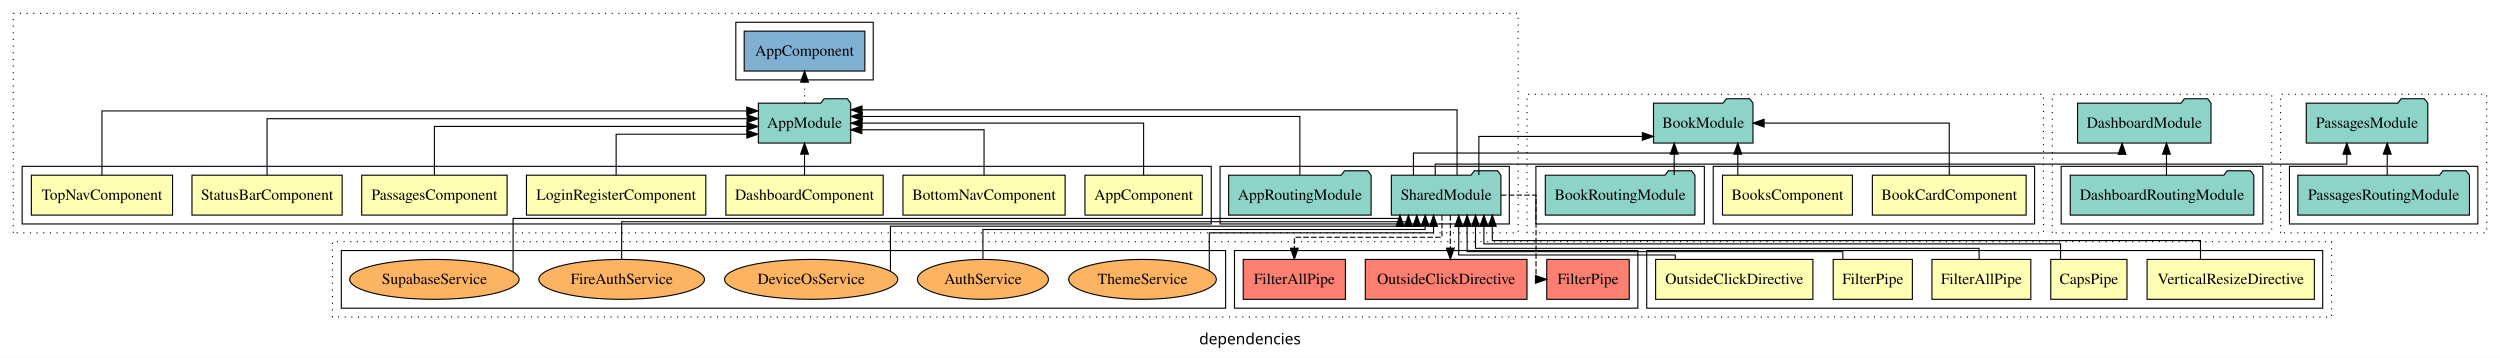
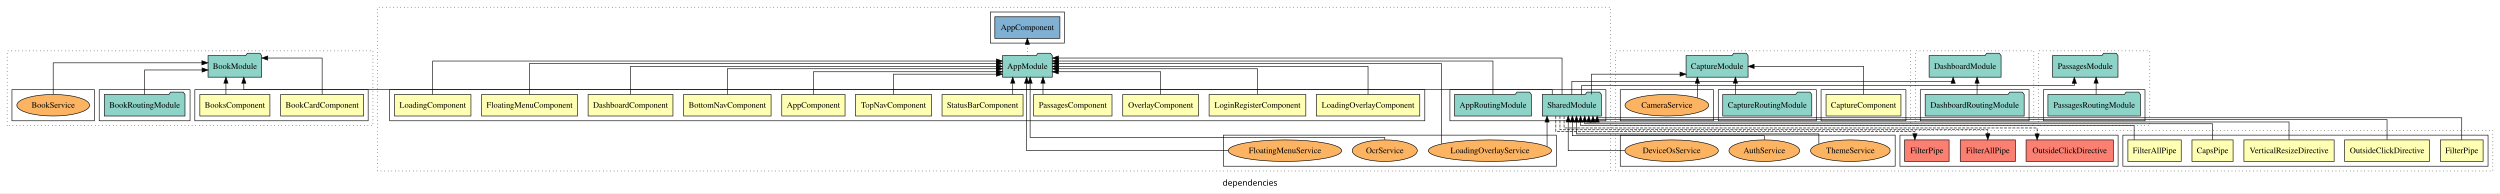
- <svg xmlns="http://www.w3.org/2000/svg" width="2256pt" height="323pt" viewBox="0.00 0.00 2256.00 322.80">
+ <svg xmlns="http://www.w3.org/2000/svg" width="4183pt" height="323pt" viewBox="0.00 0.00 4183.00 322.80">
  <g id="graph0" class="graph" transform="scale(1 1) rotate(0) translate(4 318.8)">
-     <polygon fill="white" stroke="transparent" points="-4,4 -4,-318.8 2252,-318.8 2252,4 -4,4" />
-     <text text-anchor="middle" x="1124" y="-8.2" font-family="sans-serif" font-size="14.00">dependencies</text>
+     <polygon fill="white" stroke="transparent" points="-4,4 -4,-318.8 4179,-318.8 4179,4 -4,4" />
+     <text text-anchor="middle" x="2087.5" y="-8.2" font-family="sans-serif" font-size="14.00">dependencies</text>
    <g id="clust1" class="cluster">
-       <polygon fill="none" stroke="black" stroke-dasharray="1,5" points="8,-108.8 8,-306.8 1366,-306.8 1366,-108.8 8,-108.8" />
+       <polygon fill="none" stroke="black" stroke-dasharray="1,5" points="628,-32.8 628,-306.8 2691,-306.8 2691,-32.8 628,-32.8" />
    </g>
    <g id="clust2" class="cluster">
-       <polygon fill="none" stroke="black" points="16,-116.8 16,-168.8 1089,-168.8 1089,-116.8 16,-116.8" />
-     </g>
-     <g id="clust10" class="cluster">
-       <polygon fill="none" stroke="black" points="1097,-116.8 1097,-168.8 1358,-168.8 1358,-116.8 1097,-116.8" />
-     </g>
-     <g id="clust12" class="cluster">
-       <polygon fill="none" stroke="black" points="660,-246.8 660,-298.8 784,-298.8 784,-246.8 660,-246.8" />
-     </g>
-     <g id="clust20" class="cluster">
-       <polygon fill="none" stroke="black" stroke-dasharray="1,5" points="1374,-108.8 1374,-233.8 1840,-233.8 1840,-108.8 1374,-108.8" />
-     </g>
-     <g id="clust21" class="cluster">
-       <polygon fill="none" stroke="black" points="1542,-116.8 1542,-168.8 1832,-168.8 1832,-116.8 1542,-116.8" />
+       <polygon fill="none" stroke="black" points="648,-116.8 648,-168.8 2380,-168.8 2380,-116.8 648,-116.8" />
+     </g>
+     <g id="clust14" class="cluster">
+       <polygon fill="none" stroke="black" points="2422,-116.8 2422,-168.8 2683,-168.8 2683,-116.8 2422,-116.8" />
+     </g>
+     <g id="clust16" class="cluster">
+       <polygon fill="none" stroke="black" points="1653,-246.8 1653,-298.8 1777,-298.8 1777,-246.8 1653,-246.8" />
+     </g>
+     <g id="clust17" class="cluster">
+       <polygon fill="none" stroke="black" points="2043,-40.8 2043,-92.8 2600,-92.8 2600,-40.8 2043,-40.8" />
    </g>
    <g id="clust24" class="cluster">
-       <polygon fill="none" stroke="black" points="1382,-116.8 1382,-168.8 1534,-168.8 1534,-116.8 1382,-116.8" />
-     </g>
-     <g id="clust34" class="cluster">
-       <polygon fill="none" stroke="black" stroke-dasharray="1,5" points="1848,-108.8 1848,-233.8 2046,-233.8 2046,-108.8 1848,-108.8" />
-     </g>
-     <g id="clust36" class="cluster">
-       <polygon fill="none" stroke="black" points="1856,-116.8 1856,-168.8 2038,-168.8 2038,-116.8 1856,-116.8" />
-     </g>
-     <g id="clust46" class="cluster">
-       <polygon fill="none" stroke="black" stroke-dasharray="1,5" points="2054,-108.8 2054,-233.8 2240,-233.8 2240,-108.8 2054,-108.8" />
-     </g>
-     <g id="clust48" class="cluster">
-       <polygon fill="none" stroke="black" points="2062,-116.8 2062,-168.8 2232,-168.8 2232,-116.8 2062,-116.8" />
-     </g>
-     <g id="clust58" class="cluster">
-       <polygon fill="none" stroke="black" stroke-dasharray="1,5" points="296,-32.8 296,-100.8 2100,-100.8 2100,-32.8 296,-32.8" />
-     </g>
-     <g id="clust59" class="cluster">
-       <polygon fill="none" stroke="black" points="1482,-40.8 1482,-92.8 2092,-92.8 2092,-40.8 1482,-40.8" />
-     </g>
-     <g id="clust66" class="cluster">
-       <polygon fill="none" stroke="black" points="1110,-40.8 1110,-92.8 1474,-92.8 1474,-40.8 1110,-40.8" />
-     </g>
-     <g id="clust68" class="cluster">
-       <polygon fill="none" stroke="black" points="304,-40.8 304,-92.8 1102,-92.8 1102,-40.8 304,-40.8" />
+       <polygon fill="none" stroke="black" stroke-dasharray="1,5" points="8,-108.8 8,-233.8 620,-233.8 620,-108.8 8,-108.8" />
+     </g>
+     <g id="clust25" class="cluster">
+       <polygon fill="none" stroke="black" points="322,-116.8 322,-168.8 612,-168.8 612,-116.8 322,-116.8" />
+     </g>
+     <g id="clust28" class="cluster">
+       <polygon fill="none" stroke="black" points="162,-116.8 162,-168.8 314,-168.8 314,-116.8 162,-116.8" />
+     </g>
+     <g id="clust31" class="cluster">
+       <polygon fill="none" stroke="black" points="16,-116.8 16,-168.8 154,-168.8 154,-116.8 16,-116.8" />
+     </g>
+     <g id="clust38" class="cluster">
+       <polygon fill="none" stroke="black" stroke-dasharray="1,5" points="2699,-108.8 2699,-233.8 3193,-233.8 3193,-108.8 2699,-108.8" />
+     </g>
+     <g id="clust39" class="cluster">
+       <polygon fill="none" stroke="black" points="3043,-116.8 3043,-168.8 3185,-168.8 3185,-116.8 3043,-116.8" />
+     </g>
+     <g id="clust41" class="cluster">
+       <polygon fill="none" stroke="black" points="2871,-116.8 2871,-168.8 3035,-168.8 3035,-116.8 2871,-116.8" />
+     </g>
+     <g id="clust44" class="cluster">
+       <polygon fill="none" stroke="black" points="2707,-116.8 2707,-168.8 2863,-168.8 2863,-116.8 2707,-116.8" />
+     </g>
+     <g id="clust51" class="cluster">
+       <polygon fill="none" stroke="black" stroke-dasharray="1,5" points="3201,-108.8 3201,-233.8 3399,-233.8 3399,-108.8 3201,-108.8" />
+     </g>
+     <g id="clust53" class="cluster">
+       <polygon fill="none" stroke="black" points="3209,-116.8 3209,-168.8 3391,-168.8 3391,-116.8 3209,-116.8" />
+     </g>
+     <g id="clust63" class="cluster">
+       <polygon fill="none" stroke="black" stroke-dasharray="1,5" points="3407,-108.8 3407,-233.8 3593,-233.8 3593,-108.8 3407,-108.8" />
+     </g>
+     <g id="clust65" class="cluster">
+       <polygon fill="none" stroke="black" points="3415,-116.8 3415,-168.8 3585,-168.8 3585,-116.8 3415,-116.8" />
+     </g>
+     <g id="clust75" class="cluster">
+       <polygon fill="none" stroke="black" stroke-dasharray="1,5" points="2699,-32.8 2699,-100.8 4167,-100.8 4167,-32.8 2699,-32.8" />
+     </g>
+     <g id="clust76" class="cluster">
+       <polygon fill="none" stroke="black" points="3548,-40.8 3548,-92.8 4159,-92.8 4159,-40.8 3548,-40.8" />
+     </g>
+     <g id="clust83" class="cluster">
+       <polygon fill="none" stroke="black" points="3175,-40.8 3175,-92.8 3540,-92.8 3540,-40.8 3175,-40.8" />
+     </g>
+     <g id="clust85" class="cluster">
+       <polygon fill="none" stroke="black" points="2707,-40.8 2707,-92.8 3167,-92.8 3167,-40.8 2707,-40.8" />
    </g>
    <g id="node1" class="node">
-       <polygon fill="#ffffb3" stroke="black" points="1080.94,-160.8 975.06,-160.8 975.06,-124.8 1080.94,-124.8 1080.94,-160.8" />
-       <text text-anchor="middle" x="1028" y="-138.6" font-family="Times,serif" font-size="14.00">AppComponent</text>
+       <polygon fill="#ffffb3" stroke="black" points="1409.94,-160.8 1304.06,-160.8 1304.06,-124.8 1409.94,-124.8 1409.94,-160.8" />
+       <text text-anchor="middle" x="1357" y="-138.6" font-family="Times,serif" font-size="14.00">AppComponent</text>
+     </g>
+     <g id="node12" class="node">
+       <polygon fill="#8dd3c7" stroke="black" points="1756.66,-225.8 1753.66,-229.8 1732.66,-229.8 1729.66,-225.8 1673.34,-225.8 1673.34,-189.8 1756.66,-189.8 1756.66,-225.8" />
+       <text text-anchor="middle" x="1715" y="-203.6" font-family="Times,serif" font-size="14.00">AppModule</text>
+     </g>
+     <g id="edge1" class="edge">
+       <path fill="none" stroke="black" d="M1357,-160.83C1357,-177.2 1357,-198.8 1357,-198.8 1357,-198.8 1663.23,-198.8 1663.23,-198.8" />
+       <polygon fill="black" stroke="black" points="1663.23,-202.3 1673.23,-198.8 1663.23,-195.3 1663.23,-202.3" />
+     </g>
+     <g id="node2" class="node">
+       <polygon fill="#ffffb3" stroke="black" points="1286.16,-160.8 1139.84,-160.8 1139.84,-124.8 1286.16,-124.8 1286.16,-160.8" />
+       <text text-anchor="middle" x="1213" y="-138.6" font-family="Times,serif" font-size="14.00">BottomNavComponent</text>
+     </g>
+     <g id="edge2" class="edge">
+       <path fill="none" stroke="black" d="M1213,-161.1C1213,-179.07 1213,-203.8 1213,-203.8 1213,-203.8 1663.06,-203.8 1663.06,-203.8" />
+       <polygon fill="black" stroke="black" points="1663.06,-207.3 1673.06,-203.8 1663.06,-200.3 1663.06,-207.3" />
+     </g>
+     <g id="node3" class="node">
+       <polygon fill="#ffffb3" stroke="black" points="1121.98,-160.8 980.02,-160.8 980.02,-124.8 1121.98,-124.8 1121.98,-160.8" />
+       <text text-anchor="middle" x="1051" y="-138.6" font-family="Times,serif" font-size="14.00">DashboardComponent</text>
+     </g>
+     <g id="edge3" class="edge">
+       <path fill="none" stroke="black" d="M1051,-160.91C1051,-180.14 1051,-207.8 1051,-207.8 1051,-207.8 1663.21,-207.8 1663.21,-207.8" />
+       <polygon fill="black" stroke="black" points="1663.21,-211.3 1673.21,-207.8 1663.21,-204.3 1663.21,-211.3" />
+     </g>
+     <g id="node4" class="node">
+       <polygon fill="#ffffb3" stroke="black" points="962.16,-160.8 801.84,-160.8 801.84,-124.8 962.16,-124.8 962.16,-160.8" />
+       <text text-anchor="middle" x="882" y="-138.6" font-family="Times,serif" font-size="14.00">FloatingMenuComponent</text>
+     </g>
+     <g id="edge4" class="edge">
+       <path fill="none" stroke="black" d="M882,-160.83C882,-181.57 882,-212.8 882,-212.8 882,-212.8 1663.12,-212.8 1663.12,-212.8" />
+       <polygon fill="black" stroke="black" points="1663.12,-216.3 1673.12,-212.8 1663.12,-209.3 1663.12,-216.3" />
+     </g>
+     <g id="node5" class="node">
+       <polygon fill="#ffffb3" stroke="black" points="783.99,-160.8 656.01,-160.8 656.01,-124.8 783.99,-124.8 783.99,-160.8" />
+       <text text-anchor="middle" x="720" y="-138.6" font-family="Times,serif" font-size="14.00">LoadingComponent</text>
+     </g>
+     <g id="edge5" class="edge">
+       <path fill="none" stroke="black" d="M720,-161.09C720,-183.01 720,-216.8 720,-216.8 720,-216.8 1663.2,-216.8 1663.2,-216.8" />
+       <polygon fill="black" stroke="black" points="1663.2,-220.3 1673.2,-216.8 1663.2,-213.3 1663.2,-220.3" />
+     </g>
+     <g id="node6" class="node">
+       <polygon fill="#ffffb3" stroke="black" points="2371.58,-160.8 2198.42,-160.8 2198.42,-124.8 2371.58,-124.8 2371.58,-160.8" />
+       <text text-anchor="middle" x="2285" y="-138.6" font-family="Times,serif" font-size="14.00">LoadingOverlayComponent</text>
+     </g>
+     <g id="edge6" class="edge">
+       <path fill="none" stroke="black" d="M2285,-160.91C2285,-180.14 2285,-207.8 2285,-207.8 2285,-207.8 1766.91,-207.8 1766.91,-207.8" />
+       <polygon fill="black" stroke="black" points="1766.91,-204.3 1756.91,-207.8 1766.91,-211.3 1766.91,-204.3" />
+     </g>
+     <g id="node7" class="node">
+       <polygon fill="#ffffb3" stroke="black" points="2180.93,-160.8 2019.07,-160.8 2019.07,-124.8 2180.93,-124.8 2180.93,-160.8" />
+       <text text-anchor="middle" x="2100" y="-138.6" font-family="Times,serif" font-size="14.00">LoginRegisterComponent</text>
+     </g>
+     <g id="edge7" class="edge">
+       <path fill="none" stroke="black" d="M2100,-161.1C2100,-179.07 2100,-203.8 2100,-203.8 2100,-203.8 1766.93,-203.8 1766.93,-203.8" />
+       <polygon fill="black" stroke="black" points="1766.93,-200.3 1756.93,-203.8 1766.93,-207.3 1766.93,-200.3" />
    </g>
    <g id="node8" class="node">
-       <polygon fill="#8dd3c7" stroke="black" points="763.66,-225.8 760.66,-229.8 739.66,-229.8 736.66,-225.8 680.34,-225.8 680.34,-189.8 763.66,-189.8 763.66,-225.8" />
-       <text text-anchor="middle" x="722" y="-203.6" font-family="Times,serif" font-size="14.00">AppModule</text>
-     </g>
-     <g id="edge1" class="edge">
-       <path fill="none" stroke="black" d="M1028,-160.91C1028,-180.14 1028,-207.8 1028,-207.8 1028,-207.8 773.91,-207.8 773.91,-207.8" />
-       <polygon fill="black" stroke="black" points="773.91,-204.3 763.91,-207.8 773.91,-211.3 773.91,-204.3" />
-     </g>
-     <g id="node2" class="node">
-       <polygon fill="#ffffb3" stroke="black" points="957.16,-160.8 810.84,-160.8 810.84,-124.8 957.16,-124.8 957.16,-160.8" />
-       <text text-anchor="middle" x="884" y="-138.6" font-family="Times,serif" font-size="14.00">BottomNavComponent</text>
-     </g>
-     <g id="edge2" class="edge">
-       <path fill="none" stroke="black" d="M884,-160.82C884,-178.17 884,-201.8 884,-201.8 884,-201.8 773.72,-201.8 773.72,-201.8" />
-       <polygon fill="black" stroke="black" points="773.72,-198.3 763.72,-201.8 773.72,-205.3 773.72,-198.3" />
-     </g>
-     <g id="node3" class="node">
-       <polygon fill="#ffffb3" stroke="black" points="792.98,-160.8 651.02,-160.8 651.02,-124.8 792.98,-124.8 792.98,-160.8" />
-       <text text-anchor="middle" x="722" y="-138.6" font-family="Times,serif" font-size="14.00">DashboardComponent</text>
-     </g>
-     <g id="edge3" class="edge">
-       <path fill="none" stroke="black" d="M722,-160.91C722,-160.91 722,-179.79 722,-179.79" />
-       <polygon fill="black" stroke="black" points="718.5,-179.79 722,-189.79 725.5,-179.79 718.5,-179.79" />
-     </g>
-     <g id="node4" class="node">
-       <polygon fill="#ffffb3" stroke="black" points="632.93,-160.8 471.07,-160.8 471.07,-124.8 632.93,-124.8 632.93,-160.8" />
-       <text text-anchor="middle" x="552" y="-138.6" font-family="Times,serif" font-size="14.00">LoginRegisterComponent</text>
-     </g>
-     <g id="edge4" class="edge">
-       <path fill="none" stroke="black" d="M552,-160.81C552,-176.85 552,-197.8 552,-197.8 552,-197.8 669.98,-197.8 669.98,-197.8" />
-       <polygon fill="black" stroke="black" points="669.98,-201.3 679.98,-197.8 669.98,-194.3 669.98,-201.3" />
-     </g>
-     <g id="node5" class="node">
-       <polygon fill="#ffffb3" stroke="black" points="453.6,-160.8 322.4,-160.8 322.4,-124.8 453.6,-124.8 453.6,-160.8" />
-       <text text-anchor="middle" x="388" y="-138.6" font-family="Times,serif" font-size="14.00">PassagesComponent</text>
-     </g>
-     <g id="edge5" class="edge">
-       <path fill="none" stroke="black" d="M388,-161.07C388,-179.36 388,-204.8 388,-204.8 388,-204.8 670.04,-204.8 670.04,-204.8" />
-       <polygon fill="black" stroke="black" points="670.04,-208.3 680.04,-204.8 670.04,-201.3 670.04,-208.3" />
-     </g>
-     <g id="node6" class="node">
-       <polygon fill="#ffffb3" stroke="black" points="304.77,-160.8 169.23,-160.8 169.23,-124.8 304.77,-124.8 304.77,-160.8" />
-       <text text-anchor="middle" x="237" y="-138.6" font-family="Times,serif" font-size="14.00">StatusBarComponent</text>
-     </g>
-     <g id="edge6" class="edge">
-       <path fill="none" stroke="black" d="M237,-160.93C237,-181.37 237,-211.8 237,-211.8 237,-211.8 670.23,-211.8 670.23,-211.8" />
-       <polygon fill="black" stroke="black" points="670.23,-215.3 680.23,-211.8 670.23,-208.3 670.23,-215.3" />
-     </g>
-     <g id="node7" class="node">
-       <polygon fill="#ffffb3" stroke="black" points="151.71,-160.8 24.29,-160.8 24.29,-124.8 151.71,-124.8 151.71,-160.8" />
-       <text text-anchor="middle" x="88" y="-138.6" font-family="Times,serif" font-size="14.00">TopNavComponent</text>
-     </g>
-     <g id="edge7" class="edge">
-       <path fill="none" stroke="black" d="M88,-160.81C88,-183.29 88,-218.8 88,-218.8 88,-218.8 669.91,-218.8 669.91,-218.8" />
-       <polygon fill="black" stroke="black" points="669.91,-222.3 679.91,-218.8 669.91,-215.3 669.91,-222.3" />
+       <polygon fill="#ffffb3" stroke="black" points="2001.42,-160.8 1874.58,-160.8 1874.58,-124.8 2001.42,-124.8 2001.42,-160.8" />
+       <text text-anchor="middle" x="1938" y="-138.6" font-family="Times,serif" font-size="14.00">OverlayComponent</text>
+     </g>
+     <g id="edge8" class="edge">
+       <path fill="none" stroke="black" d="M1938,-160.83C1938,-177.2 1938,-198.8 1938,-198.8 1938,-198.8 1766.68,-198.8 1766.68,-198.8" />
+       <polygon fill="black" stroke="black" points="1766.68,-195.3 1756.68,-198.8 1766.68,-202.3 1766.68,-195.3" />
+     </g>
+     <g id="node9" class="node">
+       <polygon fill="#ffffb3" stroke="black" points="1856.6,-160.8 1725.4,-160.8 1725.4,-124.8 1856.6,-124.8 1856.6,-160.8" />
+       <text text-anchor="middle" x="1791" y="-138.6" font-family="Times,serif" font-size="14.00">PassagesComponent</text>
+     </g>
+     <g id="edge9" class="edge">
+       <path fill="none" stroke="black" d="M1741.14,-160.91C1741.14,-160.91 1741.14,-179.79 1741.14,-179.79" />
+       <polygon fill="black" stroke="black" points="1737.64,-179.79 1741.14,-189.79 1744.64,-179.79 1737.64,-179.79" />
+     </g>
+     <g id="node10" class="node">
+       <polygon fill="#ffffb3" stroke="black" points="1707.77,-160.8 1572.23,-160.8 1572.23,-124.8 1707.77,-124.8 1707.77,-160.8" />
+       <text text-anchor="middle" x="1640" y="-138.6" font-family="Times,serif" font-size="14.00">StatusBarComponent</text>
+     </g>
+     <g id="edge10" class="edge">
+       <path fill="none" stroke="black" d="M1690.53,-160.91C1690.53,-160.91 1690.53,-179.79 1690.53,-179.79" />
+       <polygon fill="black" stroke="black" points="1687.03,-179.79 1690.53,-189.79 1694.03,-179.79 1687.03,-179.79" />
    </g>
    <g id="node11" class="node">
-       <polygon fill="#80b1d3" stroke="black" points="776.44,-290.8 667.56,-290.8 667.56,-254.8 776.44,-254.8 776.44,-290.8" />
-       <text text-anchor="middle" x="722" y="-268.6" font-family="Times,serif" font-size="14.00">AppComponent </text>
-     </g>
-     <g id="edge10" class="edge">
-       <path fill="none" stroke="black" stroke-dasharray="1,5" d="M722,-225.91C722,-225.91 722,-244.79 722,-244.79" />
-       <polygon fill="black" stroke="black" points="718.5,-244.79 722,-254.79 725.5,-244.79 718.5,-244.79" />
-     </g>
-     <g id="node9" class="node">
-       <polygon fill="#8dd3c7" stroke="black" points="1233.28,-160.8 1230.28,-164.8 1209.28,-164.8 1206.28,-160.8 1104.72,-160.8 1104.72,-124.8 1233.28,-124.8 1233.28,-160.8" />
-       <text text-anchor="middle" x="1169" y="-138.6" font-family="Times,serif" font-size="14.00">AppRoutingModule</text>
-     </g>
-     <g id="edge8" class="edge">
-       <path fill="none" stroke="black" d="M1169,-161.08C1169,-182.12 1169,-213.8 1169,-213.8 1169,-213.8 774.05,-213.8 774.05,-213.8" />
-       <polygon fill="black" stroke="black" points="774.05,-210.3 764.05,-213.8 774.05,-217.3 774.05,-210.3" />
-     </g>
-     <g id="node10" class="node">
-       <polygon fill="#8dd3c7" stroke="black" points="1350.43,-160.8 1347.43,-164.8 1326.43,-164.8 1323.43,-160.8 1251.57,-160.8 1251.57,-124.8 1350.43,-124.8 1350.43,-160.8" />
-       <text text-anchor="middle" x="1301" y="-138.6" font-family="Times,serif" font-size="14.00">SharedModule</text>
-     </g>
-     <g id="edge9" class="edge">
-       <path fill="none" stroke="black" d="M1310.84,-161.05C1310.84,-183.82 1310.84,-219.8 1310.84,-219.8 1310.84,-219.8 773.88,-219.8 773.88,-219.8" />
-       <polygon fill="black" stroke="black" points="773.88,-216.3 763.88,-219.8 773.88,-223.3 773.88,-216.3" />
+       <polygon fill="#ffffb3" stroke="black" points="1554.71,-160.8 1427.29,-160.8 1427.29,-124.8 1554.71,-124.8 1554.71,-160.8" />
+       <text text-anchor="middle" x="1491" y="-138.6" font-family="Times,serif" font-size="14.00">TopNavComponent</text>
+     </g>
+     <g id="edge11" class="edge">
+       <path fill="none" stroke="black" d="M1491,-160.99C1491,-175.98 1491,-194.8 1491,-194.8 1491,-194.8 1663.13,-194.8 1663.13,-194.8" />
+       <polygon fill="black" stroke="black" points="1663.13,-198.3 1673.13,-194.8 1663.13,-191.3 1663.13,-198.3" />
+     </g>
+     <g id="node15" class="node">
+       <polygon fill="#80b1d3" stroke="black" points="1769.44,-290.8 1660.56,-290.8 1660.56,-254.8 1769.44,-254.8 1769.44,-290.8" />
+       <text text-anchor="middle" x="1715" y="-268.6" font-family="Times,serif" font-size="14.00">AppComponent </text>
+     </g>
+     <g id="edge14" class="edge">
+       <path fill="none" stroke="black" stroke-dasharray="1,5" d="M1715,-225.91C1715,-225.91 1715,-244.79 1715,-244.79" />
+       <polygon fill="black" stroke="black" points="1711.5,-244.79 1715,-254.79 1718.5,-244.79 1711.5,-244.79" />
+     </g>
+     <g id="node13" class="node">
+       <polygon fill="#8dd3c7" stroke="black" points="2558.28,-160.8 2555.28,-164.8 2534.28,-164.8 2531.28,-160.8 2429.72,-160.8 2429.72,-124.8 2558.28,-124.8 2558.28,-160.8" />
+       <text text-anchor="middle" x="2494" y="-138.6" font-family="Times,serif" font-size="14.00">AppRoutingModule</text>
+     </g>
+     <g id="edge12" class="edge">
+       <path fill="none" stroke="black" d="M2494,-161.09C2494,-183.01 2494,-216.8 2494,-216.8 2494,-216.8 1766.88,-216.8 1766.88,-216.8" />
+       <polygon fill="black" stroke="black" points="1766.88,-213.3 1756.88,-216.8 1766.88,-220.3 1766.88,-213.3" />
    </g>
    <g id="node14" class="node">
-       <polygon fill="#8dd3c7" stroke="black" points="1577.89,-225.8 1574.89,-229.8 1553.89,-229.8 1550.89,-225.8 1488.11,-225.8 1488.11,-189.8 1577.89,-189.8 1577.89,-225.8" />
-       <text text-anchor="middle" x="1533" y="-203.6" font-family="Times,serif" font-size="14.00">BookModule</text>
-     </g>
-     <g id="edge14" class="edge">
-       <path fill="none" stroke="black" d="M1330.53,-161.04C1330.53,-176.37 1330.53,-195.8 1330.53,-195.8 1330.53,-195.8 1478.06,-195.8 1478.06,-195.8" />
-       <polygon fill="black" stroke="black" points="1478.07,-199.3 1488.06,-195.8 1478.06,-192.3 1478.07,-199.3" />
+       <polygon fill="#8dd3c7" stroke="black" points="2675.43,-160.8 2672.43,-164.8 2651.43,-164.8 2648.43,-160.8 2576.57,-160.8 2576.57,-124.8 2675.43,-124.8 2675.43,-160.8" />
+       <text text-anchor="middle" x="2626" y="-138.6" font-family="Times,serif" font-size="14.00">SharedModule</text>
+     </g>
+     <g id="edge13" class="edge">
+       <path fill="none" stroke="black" d="M2609.6,-161.12C2609.6,-184.46 2609.6,-221.8 2609.6,-221.8 2609.6,-221.8 1766.95,-221.8 1766.95,-221.8" />
+       <polygon fill="black" stroke="black" points="1766.95,-218.3 1756.95,-221.8 1766.95,-225.3 1766.95,-218.3" />
+     </g>
+     <g id="node21" class="node">
+       <polygon fill="#8dd3c7" stroke="black" points="433.89,-225.8 430.89,-229.8 409.89,-229.8 406.89,-225.8 344.11,-225.8 344.11,-189.8 433.89,-189.8 433.89,-225.8" />
+       <text text-anchor="middle" x="389" y="-203.6" font-family="Times,serif" font-size="14.00">BookModule</text>
+     </g>
+     <g id="edge21" class="edge">
+       <path fill="none" stroke="black" d="M2593.19,-160.86C2593.19,-165.29 2593.19,-168.8 2593.19,-168.8 2593.19,-168.8 403.98,-168.8 403.98,-168.8 403.98,-168.8 403.98,-179.67 403.98,-179.67" />
+       <polygon fill="black" stroke="black" points="400.48,-179.67 403.98,-189.67 407.48,-179.67 400.48,-179.67" />
+     </g>
+     <g id="node25" class="node">
+       <polygon fill="#8dd3c7" stroke="black" points="2920.87,-225.8 2917.87,-229.8 2896.87,-229.8 2893.87,-225.8 2817.13,-225.8 2817.13,-189.8 2920.87,-189.8 2920.87,-225.8" />
+       <text text-anchor="middle" x="2869" y="-203.6" font-family="Times,serif" font-size="14.00">CaptureModule</text>
+     </g>
+     <g id="edge25" class="edge">
+       <path fill="none" stroke="black" d="M2658.81,-160.99C2658.81,-175.98 2658.81,-194.8 2658.81,-194.8 2658.81,-194.8 2807.04,-194.8 2807.04,-194.8" />
+       <polygon fill="black" stroke="black" points="2807.04,-198.3 2817.04,-194.8 2807.04,-191.3 2807.04,-198.3" />
+     </g>
+     <g id="node29" class="node">
+       <polygon fill="#8dd3c7" stroke="black" points="3344.2,-225.8 3341.2,-229.8 3320.2,-229.8 3317.2,-225.8 3223.8,-225.8 3223.8,-189.8 3344.2,-189.8 3344.2,-225.8" />
+       <text text-anchor="middle" x="3284" y="-203.6" font-family="Times,serif" font-size="14.00">DashboardModule</text>
+     </g>
+     <g id="edge28" class="edge">
+       <path fill="none" stroke="black" d="M2626,-160.93C2626,-171.51 2626,-182.8 2626,-182.8 2626,-182.8 3263.97,-182.8 3263.97,-182.8 3263.97,-182.8 3263.97,-183.48 3263.97,-183.48" />
+       <polygon fill="black" stroke="black" points="3260.47,-179.63 3263.97,-189.63 3267.47,-179.63 3260.47,-179.63" />
+     </g>
+     <g id="node31" class="node">
+       <polygon fill="#8dd3c7" stroke="black" points="3539.82,-225.8 3536.82,-229.8 3515.82,-229.8 3512.82,-225.8 3430.18,-225.8 3430.18,-189.8 3539.82,-189.8 3539.82,-225.8" />
+       <text text-anchor="middle" x="3485" y="-203.6" font-family="Times,serif" font-size="14.00">PassagesModule</text>
+     </g>
+     <g id="edge30" class="edge">
+       <path fill="none" stroke="black" d="M2642.4,-160.84C2642.4,-168.55 2642.4,-175.8 2642.4,-175.8 2642.4,-175.8 3466.78,-175.8 3466.78,-175.8 3466.78,-175.8 3466.78,-179.56 3466.78,-179.56" />
+       <polygon fill="black" stroke="black" points="3463.28,-179.56 3466.78,-189.56 3470.28,-179.56 3463.28,-179.56" />
+     </g>
+     <g id="node37" class="node">
+       <polygon fill="#fb8072" stroke="black" points="3368.11,-84.8 3275.89,-84.8 3275.89,-48.8 3368.11,-48.8 3368.11,-84.8" />
+       <text text-anchor="middle" x="3322" y="-62.6" font-family="Times,serif" font-size="14.00">FilterAllPipe </text>
+     </g>
+     <g id="edge36" class="edge">
+       <path fill="none" stroke="black" stroke-dasharray="5,2" d="M2606.1,-124.7C2606.1,-113.71 2606.1,-101.8 2606.1,-101.8 2606.1,-101.8 3322,-101.8 3322,-101.8 3322,-101.8 3322,-95.12 3322,-95.12" />
+       <polygon fill="black" stroke="black" points="3325.5,-95.12 3322,-85.12 3318.5,-95.12 3325.5,-95.12" />
+     </g>
+     <g id="node38" class="node">
+       <polygon fill="#fb8072" stroke="black" points="3257.22,-84.8 3182.78,-84.8 3182.78,-48.8 3257.22,-48.8 3257.22,-84.8" />
+       <text text-anchor="middle" x="3220" y="-62.6" font-family="Times,serif" font-size="14.00">FilterPipe </text>
+     </g>
+     <g id="edge37" class="edge">
+       <path fill="none" stroke="black" stroke-dasharray="5,2" d="M2599.19,-124.65C2599.19,-112.53 2599.19,-98.8 2599.19,-98.8 2599.19,-98.8 3199.99,-98.8 3199.99,-98.8 3199.99,-98.8 3199.99,-95.04 3199.99,-95.04" />
+       <polygon fill="black" stroke="black" points="3203.49,-95.04 3199.99,-85.04 3196.49,-95.04 3203.49,-95.04" />
+     </g>
+     <g id="node39" class="node">
+       <polygon fill="#fb8072" stroke="black" points="3531.97,-84.8 3386.03,-84.8 3386.03,-48.8 3531.97,-48.8 3531.97,-84.8" />
+       <text text-anchor="middle" x="3459" y="-62.6" font-family="Times,serif" font-size="14.00">OutsideClickDirective </text>
+     </g>
+     <g id="edge38" class="edge">
+       <path fill="none" stroke="black" stroke-dasharray="5,2" d="M2613.01,-124.69C2613.01,-114.9 2613.01,-104.8 2613.01,-104.8 2613.01,-104.8 3404.52,-104.8 3404.52,-104.8 3404.52,-104.8 3404.52,-94.91 3404.52,-94.91" />
+       <polygon fill="black" stroke="black" points="3408.02,-94.91 3404.52,-84.91 3401.02,-94.91 3408.02,-94.91" />
+     </g>
+     <g id="node16" class="node">
+       <ellipse fill="#fdb462" stroke="black" cx="2146" cy="-66.8" rx="94.93" ry="18" />
+       <text text-anchor="middle" x="2146" y="-62.6" font-family="Times,serif" font-size="14.00">FloatingMenuService</text>
+     </g>
+     <g id="edge15" class="edge">
+       <path fill="none" stroke="black" d="M2051.14,-66.8C1923.9,-66.8 1713.74,-66.8 1713.74,-66.8 1713.74,-66.8 1713.74,-179.66 1713.74,-179.66" />
+       <polygon fill="black" stroke="black" points="1710.24,-179.66 1713.74,-189.66 1717.24,-179.66 1710.24,-179.66" />
    </g>
    <g id="node17" class="node">
-       <polygon fill="#8dd3c7" stroke="black" points="1991.2,-225.8 1988.2,-229.8 1967.2,-229.8 1964.2,-225.8 1870.8,-225.8 1870.8,-189.8 1991.2,-189.8 1991.2,-225.8" />
-       <text text-anchor="middle" x="1931" y="-203.6" font-family="Times,serif" font-size="14.00">DashboardModule</text>
+       <ellipse fill="#fdb462" stroke="black" cx="2489" cy="-66.8" rx="103.06" ry="18" />
+       <text text-anchor="middle" x="2489" y="-62.6" font-family="Times,serif" font-size="14.00">LoadingOverlayService</text>
    </g>
    <g id="edge16" class="edge">
-       <path fill="none" stroke="black" d="M1271.47,-160.91C1271.47,-170.7 1271.47,-180.8 1271.47,-180.8 1271.47,-180.8 1910.97,-180.8 1910.97,-180.8 1910.97,-180.8 1910.97,-181.68 1910.97,-181.68" />
-       <polygon fill="black" stroke="black" points="1907.47,-179.64 1910.97,-189.64 1914.47,-179.64 1907.47,-179.64" />
+       <path fill="none" stroke="black" d="M2407.67,-78.26C2407.67,-112.67 2407.67,-212.8 2407.67,-212.8 2407.67,-212.8 1766.77,-212.8 1766.77,-212.8" />
+       <polygon fill="black" stroke="black" points="1766.77,-209.3 1756.77,-212.8 1766.77,-216.3 1766.77,-209.3" />
+     </g>
+     <g id="edge41" class="edge">
+       <path fill="none" stroke="black" d="M2584.53,-73.81C2584.53,-73.81 2584.53,-114.69 2584.53,-114.69" />
+       <polygon fill="black" stroke="black" points="2581.03,-114.69 2584.53,-124.69 2588.03,-114.69 2581.03,-114.69" />
+     </g>
+     <g id="node18" class="node">
+       <ellipse fill="#fdb462" stroke="black" cx="2313" cy="-66.8" rx="54.44" ry="18" />
+       <text text-anchor="middle" x="2313" y="-62.6" font-family="Times,serif" font-size="14.00">OcrService</text>
+     </g>
+     <g id="edge17" class="edge">
+       <path fill="none" stroke="black" d="M2313,-84.97C2313,-87.25 2313,-88.8 2313,-88.8 2313,-88.8 1719.59,-88.8 1719.59,-88.8 1719.59,-88.8 1719.59,-179.73 1719.59,-179.73" />
+       <polygon fill="black" stroke="black" points="1716.09,-179.73 1719.59,-189.73 1723.09,-179.73 1716.09,-179.73" />
    </g>
    <g id="node19" class="node">
-       <polygon fill="#8dd3c7" stroke="black" points="2186.82,-225.8 2183.82,-229.8 2162.82,-229.8 2159.82,-225.8 2077.18,-225.8 2077.18,-189.8 2186.82,-189.8 2186.82,-225.8" />
-       <text text-anchor="middle" x="2132" y="-203.6" font-family="Times,serif" font-size="14.00">PassagesModule</text>
+       <polygon fill="#ffffb3" stroke="black" points="604.38,-160.8 465.62,-160.8 465.62,-124.8 604.38,-124.8 604.38,-160.8" />
+       <text text-anchor="middle" x="535" y="-138.6" font-family="Times,serif" font-size="14.00">BookCardComponent</text>
    </g>
    <g id="edge18" class="edge">
-       <path fill="none" stroke="black" d="M1291.16,-161.01C1291.16,-166.35 1291.16,-170.8 1291.16,-170.8 1291.16,-170.8 2113.78,-170.8 2113.78,-170.8 2113.78,-170.8 2113.78,-179.73 2113.78,-179.73" />
-       <polygon fill="black" stroke="black" points="2110.28,-179.73 2113.78,-189.73 2117.28,-179.73 2110.28,-179.73" />
-     </g>
-     <g id="node25" class="node">
-       <polygon fill="#fb8072" stroke="black" points="1210.11,-84.8 1117.89,-84.8 1117.89,-48.8 1210.11,-48.8 1210.11,-84.8" />
-       <text text-anchor="middle" x="1164" y="-62.6" font-family="Times,serif" font-size="14.00">FilterAllPipe </text>
+       <path fill="none" stroke="black" d="M535,-161.12C535,-184.46 535,-221.8 535,-221.8 535,-221.8 444,-221.8 444,-221.8" />
+       <polygon fill="black" stroke="black" points="444,-218.3 434,-221.8 444,-225.3 444,-218.3" />
+     </g>
+     <g id="node20" class="node">
+       <polygon fill="#ffffb3" stroke="black" points="447.62,-160.8 330.38,-160.8 330.38,-124.8 447.62,-124.8 447.62,-160.8" />
+       <text text-anchor="middle" x="389" y="-138.6" font-family="Times,serif" font-size="14.00">BooksComponent</text>
+     </g>
+     <g id="edge19" class="edge">
+       <path fill="none" stroke="black" d="M374.02,-160.91C374.02,-160.91 374.02,-179.79 374.02,-179.79" />
+       <polygon fill="black" stroke="black" points="370.52,-179.79 374.02,-189.79 377.52,-179.79 370.52,-179.79" />
+     </g>
+     <g id="node22" class="node">
+       <polygon fill="#8dd3c7" stroke="black" points="305.51,-160.8 302.51,-164.8 281.51,-164.8 278.51,-160.8 170.49,-160.8 170.49,-124.8 305.51,-124.8 305.51,-160.8" />
+       <text text-anchor="middle" x="238" y="-138.6" font-family="Times,serif" font-size="14.00">BookRoutingModule</text>
+     </g>
+     <g id="edge20" class="edge">
+       <path fill="none" stroke="black" d="M238,-160.82C238,-178.17 238,-201.8 238,-201.8 238,-201.8 334.1,-201.8 334.1,-201.8" />
+       <polygon fill="black" stroke="black" points="334.1,-205.3 344.1,-201.8 334.1,-198.3 334.1,-205.3" />
+     </g>
+     <g id="node23" class="node">
+       <ellipse fill="#fdb462" stroke="black" cx="85" cy="-142.8" rx="60.84" ry="18" />
+       <text text-anchor="middle" x="85" y="-138.6" font-family="Times,serif" font-size="14.00">BookService</text>
+     </g>
+     <g id="edge22" class="edge">
+       <path fill="none" stroke="black" d="M85,-161.08C85,-182.12 85,-213.8 85,-213.8 85,-213.8 333.82,-213.8 333.82,-213.8" />
+       <polygon fill="black" stroke="black" points="333.82,-217.3 343.82,-213.8 333.82,-210.3 333.82,-217.3" />
+     </g>
+     <g id="node24" class="node">
+       <polygon fill="#ffffb3" stroke="black" points="3176.65,-160.8 3051.35,-160.8 3051.35,-124.8 3176.65,-124.8 3176.65,-160.8" />
+       <text text-anchor="middle" x="3114" y="-138.6" font-family="Times,serif" font-size="14.00">CaptureComponent</text>
+     </g>
+     <g id="edge23" class="edge">
+       <path fill="none" stroke="black" d="M3114,-160.91C3114,-180.14 3114,-207.8 3114,-207.8 3114,-207.8 2930.96,-207.8 2930.96,-207.8" />
+       <polygon fill="black" stroke="black" points="2930.96,-204.3 2920.96,-207.8 2930.96,-211.3 2930.96,-204.3" />
+     </g>
+     <g id="node26" class="node">
+       <polygon fill="#8dd3c7" stroke="black" points="3027.49,-160.8 3024.49,-164.8 3003.49,-164.8 3000.49,-160.8 2878.51,-160.8 2878.51,-124.8 3027.49,-124.8 3027.49,-160.8" />
+       <text text-anchor="middle" x="2953" y="-138.6" font-family="Times,serif" font-size="14.00">CaptureRoutingModule</text>
    </g>
    <g id="edge24" class="edge">
-       <path fill="none" stroke="black" stroke-dasharray="5,2" d="M1297.21,-124.69C1297.21,-114.9 1297.21,-104.8 1297.21,-104.8 1297.21,-104.8 1164,-104.8 1164,-104.8 1164,-104.8 1164,-94.91 1164,-94.91" />
-       <polygon fill="black" stroke="black" points="1167.5,-94.91 1164,-84.91 1160.5,-94.91 1167.5,-94.91" />
-     </g>
-     <g id="node26" class="node">
-       <polygon fill="#fb8072" stroke="black" points="1466.22,-84.8 1391.78,-84.8 1391.78,-48.8 1466.22,-48.8 1466.22,-84.8" />
-       <text text-anchor="middle" x="1429" y="-62.6" font-family="Times,serif" font-size="14.00">FilterPipe </text>
-     </g>
-     <g id="edge25" class="edge">
-       <path fill="none" stroke="black" stroke-dasharray="5,2" d="M1350.52,-142.8C1367.41,-142.8 1382.11,-142.8 1382.11,-142.8 1382.11,-142.8 1382.11,-66.8 1382.11,-66.8 1382.11,-66.8 1383.06,-66.8 1383.06,-66.8" />
-       <polygon fill="black" stroke="black" points="1381.6,-70.3 1391.6,-66.8 1381.6,-63.3 1381.6,-70.3" />
+       <path fill="none" stroke="black" d="M2899.72,-160.91C2899.72,-160.91 2899.72,-179.79 2899.72,-179.79" />
+       <polygon fill="black" stroke="black" points="2896.22,-179.79 2899.72,-189.79 2903.22,-179.79 2896.22,-179.79" />
    </g>
    <g id="node27" class="node">
-       <polygon fill="#fb8072" stroke="black" points="1373.97,-84.8 1228.03,-84.8 1228.03,-48.8 1373.97,-48.8 1373.97,-84.8" />
-       <text text-anchor="middle" x="1301" y="-62.6" font-family="Times,serif" font-size="14.00">OutsideClickDirective </text>
+       <ellipse fill="#fdb462" stroke="black" cx="2785" cy="-142.8" rx="70.04" ry="18" />
+       <text text-anchor="middle" x="2785" y="-138.6" font-family="Times,serif" font-size="14.00">CameraService</text>
    </g>
    <g id="edge26" class="edge">
-       <path fill="none" stroke="black" stroke-dasharray="5,2" d="M1304.79,-124.79C1304.79,-124.79 1304.79,-94.95 1304.79,-94.95" />
-       <polygon fill="black" stroke="black" points="1308.29,-94.95 1304.79,-84.95 1301.29,-94.95 1308.29,-94.95" />
-     </g>
-     <g id="node12" class="node">
-       <polygon fill="#ffffb3" stroke="black" points="1824.38,-160.8 1685.62,-160.8 1685.62,-124.8 1824.38,-124.8 1824.38,-160.8" />
-       <text text-anchor="middle" x="1755" y="-138.6" font-family="Times,serif" font-size="14.00">BookCardComponent</text>
-     </g>
-     <g id="edge11" class="edge">
-       <path fill="none" stroke="black" d="M1755,-160.91C1755,-180.14 1755,-207.8 1755,-207.8 1755,-207.8 1587.93,-207.8 1587.93,-207.8" />
-       <polygon fill="black" stroke="black" points="1587.93,-204.3 1577.93,-207.8 1587.92,-211.3 1587.93,-204.3" />
-     </g>
-     <g id="node13" class="node">
-       <polygon fill="#ffffb3" stroke="black" points="1667.62,-160.8 1550.38,-160.8 1550.38,-124.8 1667.62,-124.8 1667.62,-160.8" />
-       <text text-anchor="middle" x="1609" y="-138.6" font-family="Times,serif" font-size="14.00">BooksComponent</text>
-     </g>
-     <g id="edge12" class="edge">
-       <path fill="none" stroke="black" d="M1564.19,-160.91C1564.19,-160.91 1564.19,-179.79 1564.19,-179.79" />
-       <polygon fill="black" stroke="black" points="1560.69,-179.79 1564.19,-189.79 1567.69,-179.79 1560.69,-179.79" />
-     </g>
-     <g id="node15" class="node">
-       <polygon fill="#8dd3c7" stroke="black" points="1525.51,-160.8 1522.51,-164.8 1501.51,-164.8 1498.51,-160.8 1390.49,-160.8 1390.49,-124.8 1525.51,-124.8 1525.51,-160.8" />
-       <text text-anchor="middle" x="1458" y="-138.6" font-family="Times,serif" font-size="14.00">BookRoutingModule</text>
-     </g>
-     <g id="edge13" class="edge">
-       <path fill="none" stroke="black" d="M1506.78,-160.91C1506.78,-160.91 1506.78,-179.79 1506.78,-179.79" />
-       <polygon fill="black" stroke="black" points="1503.28,-179.79 1506.78,-189.79 1510.28,-179.79 1503.28,-179.79" />
-     </g>
-     <g id="node16" class="node">
-       <polygon fill="#8dd3c7" stroke="black" points="2029.82,-160.8 2026.82,-164.8 2005.82,-164.8 2002.82,-160.8 1864.18,-160.8 1864.18,-124.8 2029.82,-124.8 2029.82,-160.8" />
-       <text text-anchor="middle" x="1947" y="-138.6" font-family="Times,serif" font-size="14.00">DashboardRoutingModule</text>
-     </g>
-     <g id="edge15" class="edge">
-       <path fill="none" stroke="black" d="M1951.03,-160.91C1951.03,-160.91 1951.03,-179.79 1951.03,-179.79" />
-       <polygon fill="black" stroke="black" points="1947.53,-179.79 1951.03,-189.79 1954.53,-179.79 1947.53,-179.79" />
-     </g>
-     <g id="node18" class="node">
-       <polygon fill="#8dd3c7" stroke="black" points="2224.44,-160.8 2221.44,-164.8 2200.44,-164.8 2197.44,-160.8 2069.56,-160.8 2069.56,-124.8 2224.44,-124.8 2224.44,-160.8" />
-       <text text-anchor="middle" x="2147" y="-138.6" font-family="Times,serif" font-size="14.00">PassagesRoutingModule</text>
-     </g>
-     <g id="edge17" class="edge">
-       <path fill="none" stroke="black" d="M2150.22,-160.91C2150.22,-160.91 2150.22,-179.79 2150.22,-179.79" />
-       <polygon fill="black" stroke="black" points="2146.72,-179.79 2150.22,-189.79 2153.72,-179.79 2146.72,-179.79" />
-     </g>
-     <g id="node20" class="node">
-       <polygon fill="#ffffb3" stroke="black" points="1915.39,-84.8 1846.61,-84.8 1846.61,-48.8 1915.39,-48.8 1915.39,-84.8" />
-       <text text-anchor="middle" x="1881" y="-62.6" font-family="Times,serif" font-size="14.00">CapsPipe</text>
-     </g>
-     <g id="edge19" class="edge">
-       <path fill="none" stroke="black" d="M1855.45,-85.04C1855.45,-92.23 1855.45,-98.8 1855.45,-98.8 1855.45,-98.8 1335.07,-98.8 1335.07,-98.8 1335.07,-98.8 1335.07,-114.65 1335.07,-114.65" />
-       <polygon fill="black" stroke="black" points="1331.57,-114.65 1335.07,-124.65 1338.57,-114.65 1331.57,-114.65" />
-     </g>
-     <g id="node21" class="node">
-       <polygon fill="#ffffb3" stroke="black" points="1828.61,-84.8 1739.39,-84.8 1739.39,-48.8 1828.61,-48.8 1828.61,-84.8" />
-       <text text-anchor="middle" x="1784" y="-62.6" font-family="Times,serif" font-size="14.00">FilterAllPipe</text>
-     </g>
-     <g id="edge20" class="edge">
-       <path fill="none" stroke="black" d="M1781.94,-85.01C1781.94,-90.35 1781.94,-94.8 1781.94,-94.8 1781.94,-94.8 1327.5,-94.8 1327.5,-94.8 1327.5,-94.8 1327.5,-114.65 1327.5,-114.65" />
-       <polygon fill="black" stroke="black" points="1324,-114.65 1327.5,-124.65 1331,-114.65 1324,-114.65" />
-     </g>
-     <g id="node22" class="node">
-       <polygon fill="#ffffb3" stroke="black" points="1721.72,-84.8 1650.28,-84.8 1650.28,-48.8 1721.72,-48.8 1721.72,-84.8" />
-       <text text-anchor="middle" x="1686" y="-62.6" font-family="Times,serif" font-size="14.00">FilterPipe</text>
-     </g>
-     <g id="edge21" class="edge">
-       <path fill="none" stroke="black" d="M1658.97,-84.97C1658.97,-88.85 1658.97,-91.8 1658.97,-91.8 1658.97,-91.8 1319.93,-91.8 1319.93,-91.8 1319.93,-91.8 1319.93,-114.68 1319.93,-114.68" />
-       <polygon fill="black" stroke="black" points="1316.43,-114.68 1319.93,-124.68 1323.43,-114.68 1316.43,-114.68" />
-     </g>
-     <g id="node23" class="node">
-       <polygon fill="#ffffb3" stroke="black" points="1631.97,-84.8 1490.03,-84.8 1490.03,-48.8 1631.97,-48.8 1631.97,-84.8" />
-       <text text-anchor="middle" x="1561" y="-62.6" font-family="Times,serif" font-size="14.00">OutsideClickDirective</text>
-     </g>
-     <g id="edge22" class="edge">
-       <path fill="none" stroke="black" d="M1507.76,-84.97C1507.76,-87.25 1507.76,-88.8 1507.76,-88.8 1507.76,-88.8 1312.36,-88.8 1312.36,-88.8 1312.36,-88.8 1312.36,-114.52 1312.36,-114.52" />
-       <polygon fill="black" stroke="black" points="1308.86,-114.52 1312.36,-124.52 1315.86,-114.52 1308.86,-114.52" />
-     </g>
-     <g id="node24" class="node">
-       <polygon fill="#ffffb3" stroke="black" points="2084.48,-84.8 1933.52,-84.8 1933.52,-48.8 2084.48,-48.8 2084.48,-84.8" />
-       <text text-anchor="middle" x="2009" y="-62.6" font-family="Times,serif" font-size="14.00">VerticalResizeDirective</text>
-     </g>
-     <g id="edge23" class="edge">
-       <path fill="none" stroke="black" d="M1981.71,-85.12C1981.71,-93.59 1981.71,-101.8 1981.71,-101.8 1981.71,-101.8 1342.64,-101.8 1342.64,-101.8 1342.64,-101.8 1342.64,-114.7 1342.64,-114.7" />
-       <polygon fill="black" stroke="black" points="1339.14,-114.7 1342.64,-124.7 1346.14,-114.7 1339.14,-114.7" />
+       <path fill="none" stroke="black" d="M2836.04,-155.33C2836.04,-155.33 2836.04,-179.65 2836.04,-179.65" />
+       <polygon fill="black" stroke="black" points="2832.54,-179.65 2836.04,-189.65 2839.54,-179.65 2832.54,-179.65" />
    </g>
    <g id="node28" class="node">
-       <ellipse fill="#fdb462" stroke="black" cx="883" cy="-66.8" rx="59.11" ry="18" />
-       <text text-anchor="middle" x="883" y="-62.6" font-family="Times,serif" font-size="14.00">AuthService</text>
+       <polygon fill="#8dd3c7" stroke="black" points="3382.82,-160.8 3379.82,-164.8 3358.82,-164.8 3355.82,-160.8 3217.18,-160.8 3217.18,-124.8 3382.82,-124.8 3382.82,-160.8" />
+       <text text-anchor="middle" x="3300" y="-138.6" font-family="Times,serif" font-size="14.00">DashboardRoutingModule</text>
    </g>
    <g id="edge27" class="edge">
-       <path fill="none" stroke="black" d="M883,-84.84C883,-97.36 883,-111.8 883,-111.8 883,-111.8 1282.07,-111.8 1282.07,-111.8 1282.07,-111.8 1282.07,-114.77 1282.07,-114.77" />
-       <polygon fill="black" stroke="black" points="1278.57,-114.77 1282.07,-124.77 1285.57,-114.77 1278.57,-114.77" />
-     </g>
-     <g id="node29" class="node">
-       <ellipse fill="#fdb462" stroke="black" cx="728" cy="-66.8" rx="78.14" ry="18" />
-       <text text-anchor="middle" x="728" y="-62.6" font-family="Times,serif" font-size="14.00">DeviceOsService</text>
-     </g>
-     <g id="edge28" class="edge">
-       <path fill="none" stroke="black" d="M799.53,-74.3C799.53,-87.8 799.53,-114.8 799.53,-114.8 799.53,-114.8 1274.5,-114.8 1274.5,-114.8 1274.5,-114.8 1274.5,-115.78 1274.5,-115.78" />
-       <polygon fill="black" stroke="black" points="1271,-114.59 1274.5,-124.59 1278,-114.59 1271,-114.59" />
+       <path fill="none" stroke="black" d="M3304.03,-160.91C3304.03,-160.91 3304.03,-179.79 3304.03,-179.79" />
+       <polygon fill="black" stroke="black" points="3300.53,-179.79 3304.03,-189.79 3307.53,-179.79 3300.53,-179.79" />
    </g>
    <g id="node30" class="node">
-       <ellipse fill="#fdb462" stroke="black" cx="557" cy="-66.8" rx="74.73" ry="18" />
-       <text text-anchor="middle" x="557" y="-62.6" font-family="Times,serif" font-size="14.00">FireAuthService</text>
+       <polygon fill="#8dd3c7" stroke="black" points="3577.44,-160.8 3574.44,-164.8 3553.44,-164.8 3550.44,-160.8 3422.56,-160.8 3422.56,-124.8 3577.44,-124.8 3577.44,-160.8" />
+       <text text-anchor="middle" x="3500" y="-138.6" font-family="Times,serif" font-size="14.00">PassagesRoutingModule</text>
    </g>
    <g id="edge29" class="edge">
-       <path fill="none" stroke="black" d="M557,-84.99C557,-99.98 557,-118.8 557,-118.8 557,-118.8 1266.93,-118.8 1266.93,-118.8 1266.93,-118.8 1266.93,-119.38 1266.93,-119.38" />
-       <polygon fill="black" stroke="black" points="1263.43,-114.61 1266.93,-124.61 1270.43,-114.61 1263.43,-114.61" />
-     </g>
-     <g id="node31" class="node">
-       <ellipse fill="#fdb462" stroke="black" cx="388" cy="-66.8" rx="76.43" ry="18" />
-       <text text-anchor="middle" x="388" y="-62.6" font-family="Times,serif" font-size="14.00">SupabaseService</text>
-     </g>
-     <g id="edge30" class="edge">
-       <path fill="none" stroke="black" d="M459.01,-73.54C459.01,-88.23 459.01,-121.8 459.01,-121.8 459.01,-121.8 1259.36,-121.8 1259.36,-121.8 1259.36,-121.8 1259.36,-122.09 1259.36,-122.09" />
-       <polygon fill="black" stroke="black" points="1255.86,-114.72 1259.36,-124.72 1262.86,-114.72 1255.86,-114.72" />
+       <path fill="none" stroke="black" d="M3503.22,-160.91C3503.22,-160.91 3503.22,-179.79 3503.22,-179.79" />
+       <polygon fill="black" stroke="black" points="3499.72,-179.79 3503.22,-189.79 3506.72,-179.79 3499.72,-179.79" />
    </g>
    <g id="node32" class="node">
-       <ellipse fill="#fdb462" stroke="black" cx="1027" cy="-66.8" rx="66.61" ry="18" />
-       <text text-anchor="middle" x="1027" y="-62.6" font-family="Times,serif" font-size="14.00">ThemeService</text>
+       <polygon fill="#ffffb3" stroke="black" points="3732.39,-84.8 3663.61,-84.8 3663.61,-48.8 3732.39,-48.8 3732.39,-84.8" />
+       <text text-anchor="middle" x="3698" y="-62.6" font-family="Times,serif" font-size="14.00">CapsPipe</text>
    </g>
    <g id="edge31" class="edge">
-       <path fill="none" stroke="black" d="M1087.26,-74.9C1087.26,-87.1 1087.26,-108.8 1087.26,-108.8 1087.26,-108.8 1289.64,-108.8 1289.64,-108.8 1289.64,-108.8 1289.64,-114.61 1289.64,-114.61" />
-       <polygon fill="black" stroke="black" points="1286.14,-114.61 1289.64,-124.61 1293.14,-114.61 1286.14,-114.61" />
+       <path fill="none" stroke="black" d="M3698,-84.84C3698,-97.36 3698,-111.8 3698,-111.8 3698,-111.8 2647.57,-111.8 2647.57,-111.8 2647.57,-111.8 2647.57,-114.77 2647.57,-114.77" />
+       <polygon fill="black" stroke="black" points="2644.07,-114.77 2647.57,-124.77 2651.07,-114.77 2644.07,-114.77" />
+     </g>
+     <g id="node33" class="node">
+       <polygon fill="#ffffb3" stroke="black" points="3645.61,-84.8 3556.39,-84.8 3556.39,-48.8 3645.61,-48.8 3645.61,-84.8" />
+       <text text-anchor="middle" x="3601" y="-62.6" font-family="Times,serif" font-size="14.00">FilterAllPipe</text>
+     </g>
+     <g id="edge32" class="edge">
+       <path fill="none" stroke="black" d="M3566.83,-84.86C3566.83,-96.24 3566.83,-108.8 3566.83,-108.8 3566.83,-108.8 2640.66,-108.8 2640.66,-108.8 2640.66,-108.8 2640.66,-114.61 2640.66,-114.61" />
+       <polygon fill="black" stroke="black" points="2637.16,-114.61 2640.66,-124.61 2644.16,-114.61 2637.16,-114.61" />
+     </g>
+     <g id="node34" class="node">
+       <polygon fill="#ffffb3" stroke="black" points="4150.72,-84.8 4079.28,-84.8 4079.28,-48.8 4150.72,-48.8 4150.72,-84.8" />
+       <text text-anchor="middle" x="4115" y="-62.6" font-family="Times,serif" font-size="14.00">FilterPipe</text>
+     </g>
+     <g id="edge33" class="edge">
+       <path fill="none" stroke="black" d="M4115,-84.81C4115,-100.85 4115,-121.8 4115,-121.8 4115,-121.8 2668.3,-121.8 2668.3,-121.8 2668.3,-121.8 2668.3,-122.09 2668.3,-122.09" />
+       <polygon fill="black" stroke="black" points="2664.8,-114.72 2668.3,-124.72 2671.8,-114.72 2664.8,-114.72" />
+     </g>
+     <g id="node35" class="node">
+       <polygon fill="#ffffb3" stroke="black" points="4060.97,-84.8 3919.03,-84.8 3919.03,-48.8 4060.97,-48.8 4060.97,-84.8" />
+       <text text-anchor="middle" x="3990" y="-62.6" font-family="Times,serif" font-size="14.00">OutsideClickDirective</text>
+     </g>
+     <g id="edge34" class="edge">
+       <path fill="none" stroke="black" d="M3990,-84.99C3990,-99.98 3990,-118.8 3990,-118.8 3990,-118.8 2661.39,-118.8 2661.39,-118.8 2661.39,-118.8 2661.39,-119.38 2661.39,-119.38" />
+       <polygon fill="black" stroke="black" points="2657.89,-114.61 2661.39,-124.61 2664.89,-114.61 2657.89,-114.61" />
+     </g>
+     <g id="node36" class="node">
+       <polygon fill="#ffffb3" stroke="black" points="3901.48,-84.8 3750.52,-84.8 3750.52,-48.8 3901.48,-48.8 3901.48,-84.8" />
+       <text text-anchor="middle" x="3826" y="-62.6" font-family="Times,serif" font-size="14.00">VerticalResizeDirective</text>
+     </g>
+     <g id="edge35" class="edge">
+       <path fill="none" stroke="black" d="M3826,-84.95C3826,-98.54 3826,-114.8 3826,-114.8 3826,-114.8 2654.48,-114.8 2654.48,-114.8 2654.48,-114.8 2654.48,-115.78 2654.48,-115.78" />
+       <polygon fill="black" stroke="black" points="2650.98,-114.59 2654.48,-124.59 2657.98,-114.59 2650.98,-114.59" />
+     </g>
+     <g id="node40" class="node">
+       <ellipse fill="#fdb462" stroke="black" cx="2948" cy="-66.8" rx="59.11" ry="18" />
+       <text text-anchor="middle" x="2948" y="-62.6" font-family="Times,serif" font-size="14.00">AuthService</text>
+     </g>
+     <g id="edge39" class="edge">
+       <path fill="none" stroke="black" d="M2948,-84.97C2948,-88.85 2948,-91.8 2948,-91.8 2948,-91.8 2626.83,-91.8 2626.83,-91.8 2626.83,-91.8 2626.83,-114.68 2626.83,-114.68" />
+       <polygon fill="black" stroke="black" points="2623.33,-114.68 2626.83,-124.68 2630.33,-114.68 2623.33,-114.68" />
+     </g>
+     <g id="node41" class="node">
+       <ellipse fill="#fdb462" stroke="black" cx="2793" cy="-66.8" rx="78.14" ry="18" />
+       <text text-anchor="middle" x="2793" y="-62.6" font-family="Times,serif" font-size="14.00">DeviceOsService</text>
+     </g>
+     <g id="edge40" class="edge">
+       <path fill="none" stroke="black" d="M2714.82,-66.8C2668.95,-66.8 2619.92,-66.8 2619.92,-66.8 2619.92,-66.8 2619.92,-114.79 2619.92,-114.79" />
+       <polygon fill="black" stroke="black" points="2616.42,-114.79 2619.92,-124.79 2623.42,-114.79 2616.42,-114.79" />
+     </g>
+     <g id="node42" class="node">
+       <ellipse fill="#fdb462" stroke="black" cx="3092" cy="-66.8" rx="66.61" ry="18" />
+       <text text-anchor="middle" x="3092" y="-62.6" font-family="Times,serif" font-size="14.00">ThemeService</text>
+     </g>
+     <g id="edge42" class="edge">
+       <path fill="none" stroke="black" d="M3039.33,-78.19C3039.33,-85.94 3039.33,-94.8 3039.33,-94.8 3039.33,-94.8 2633.75,-94.8 2633.75,-94.8 2633.75,-94.8 2633.75,-114.65 2633.75,-114.65" />
+       <polygon fill="black" stroke="black" points="2630.25,-114.65 2633.75,-124.65 2637.25,-114.65 2630.25,-114.65" />
    </g>
  </g>
</svg>
